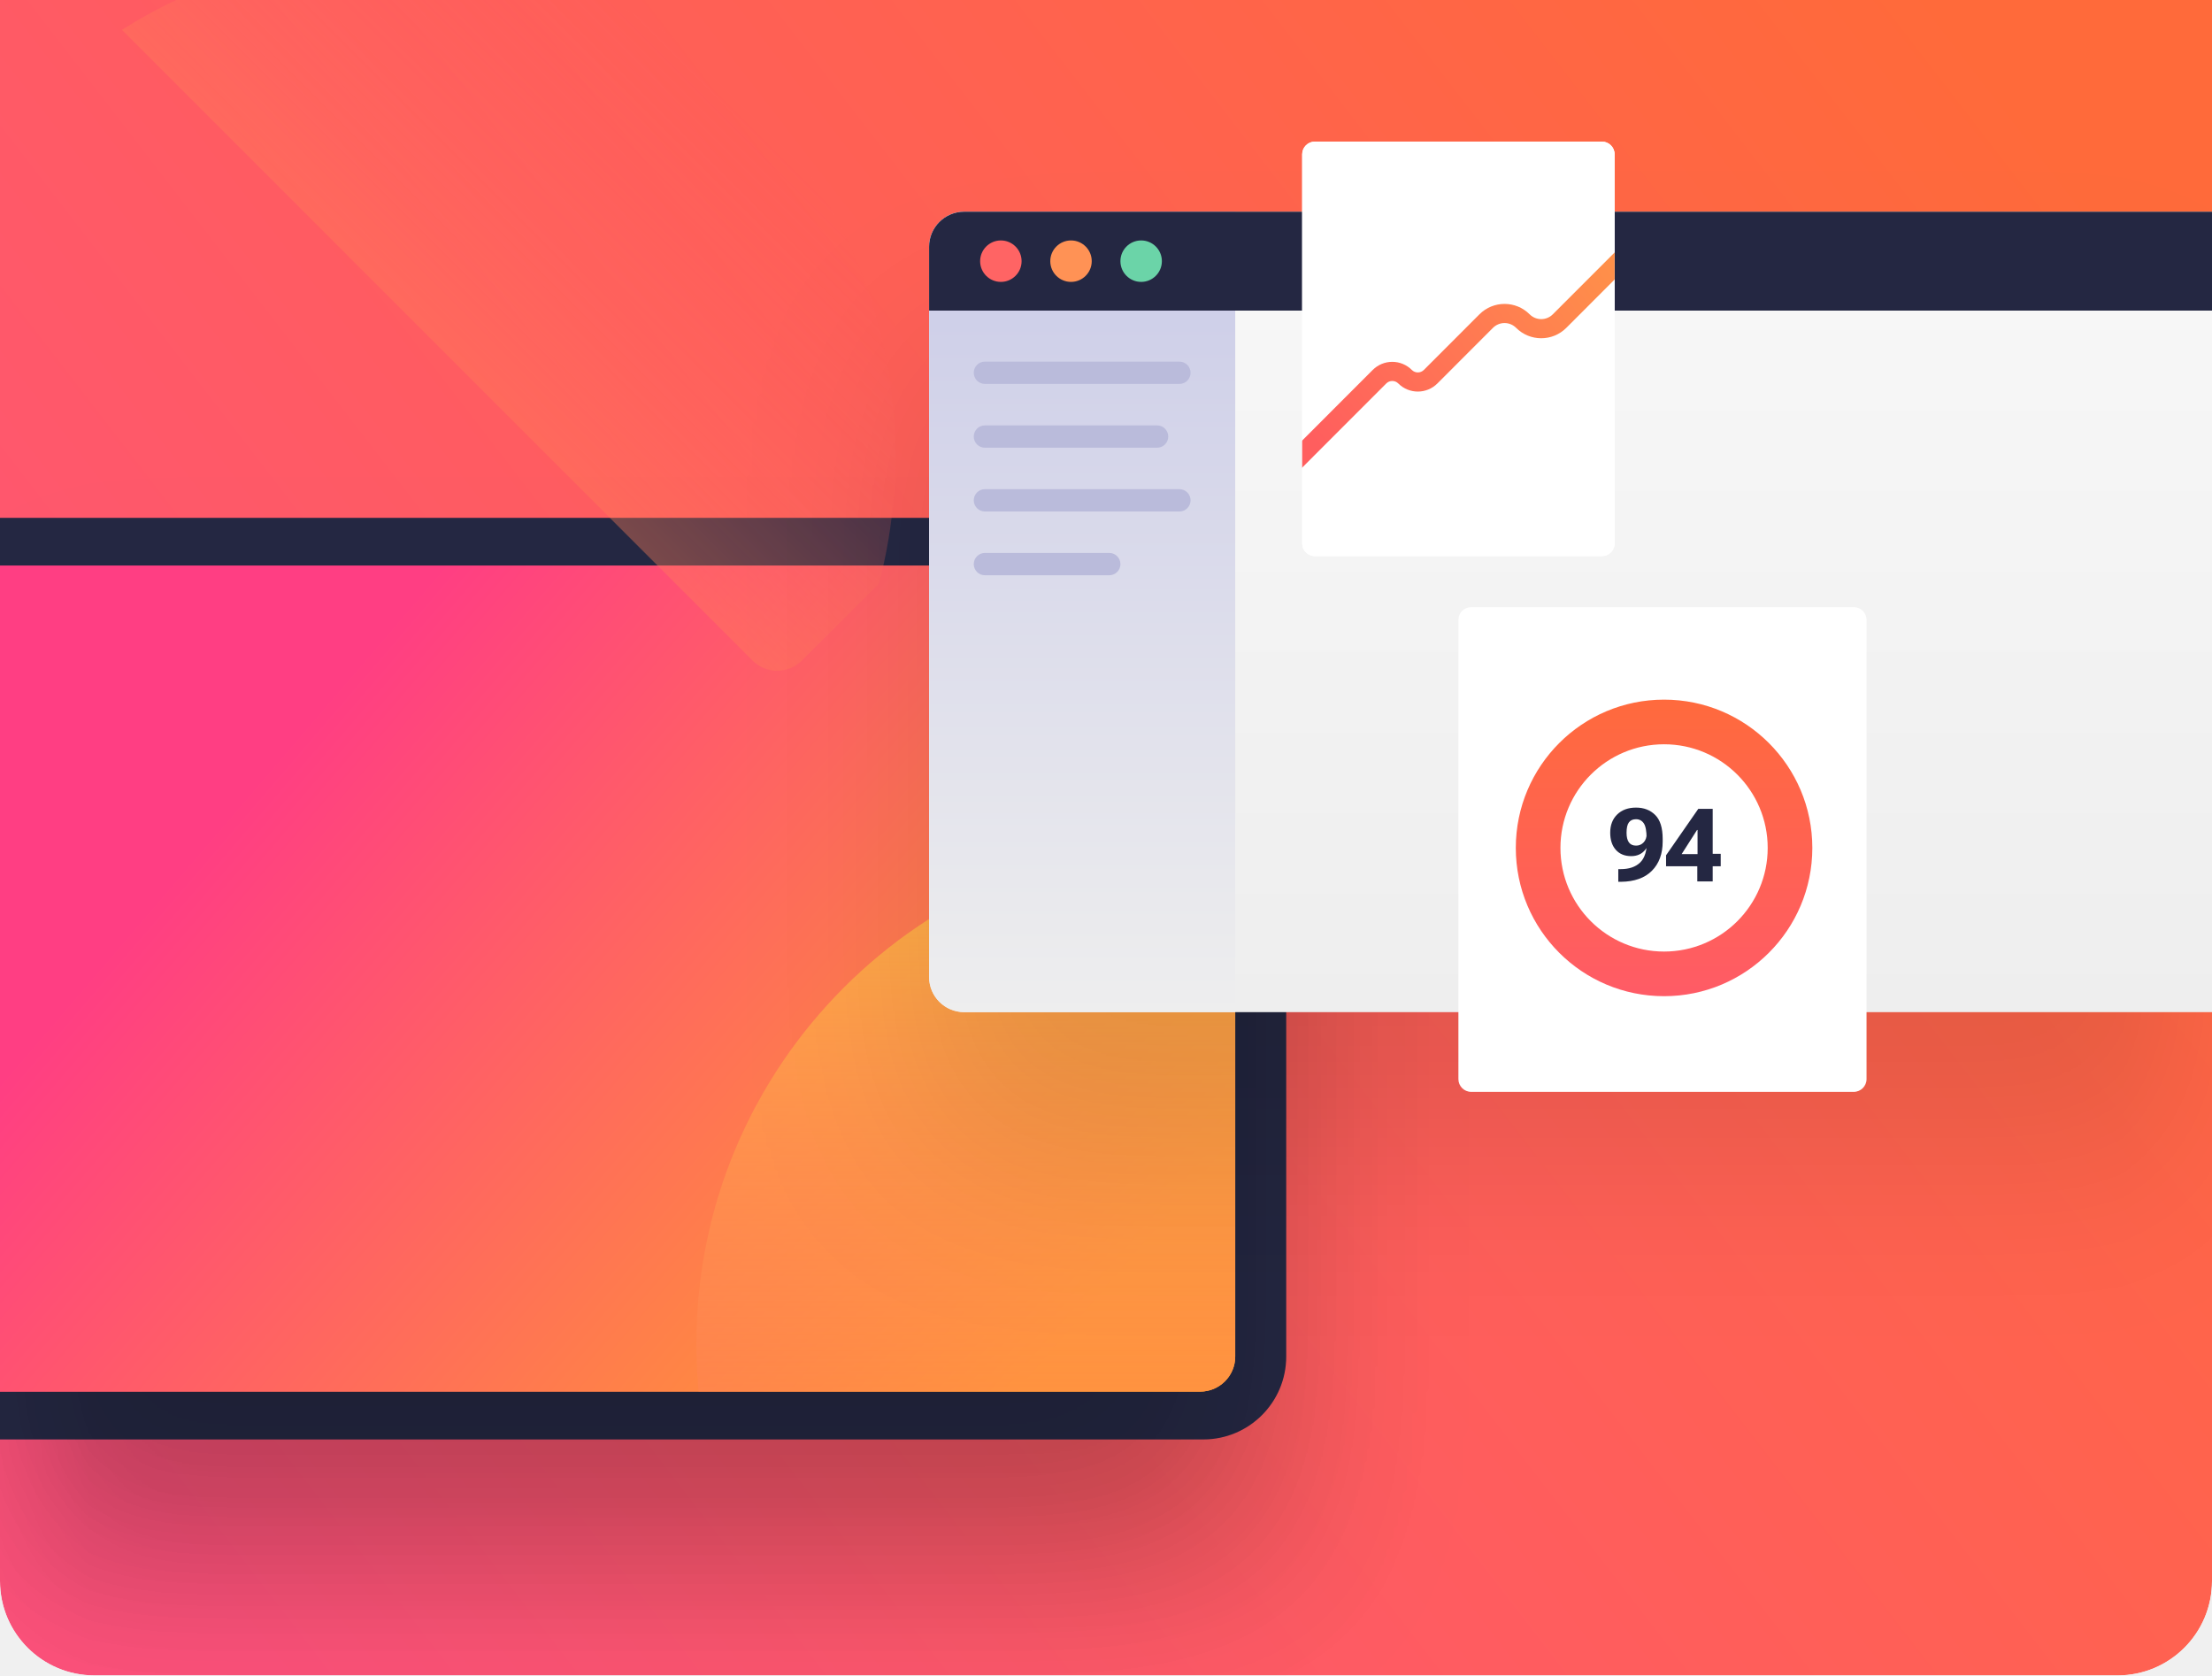
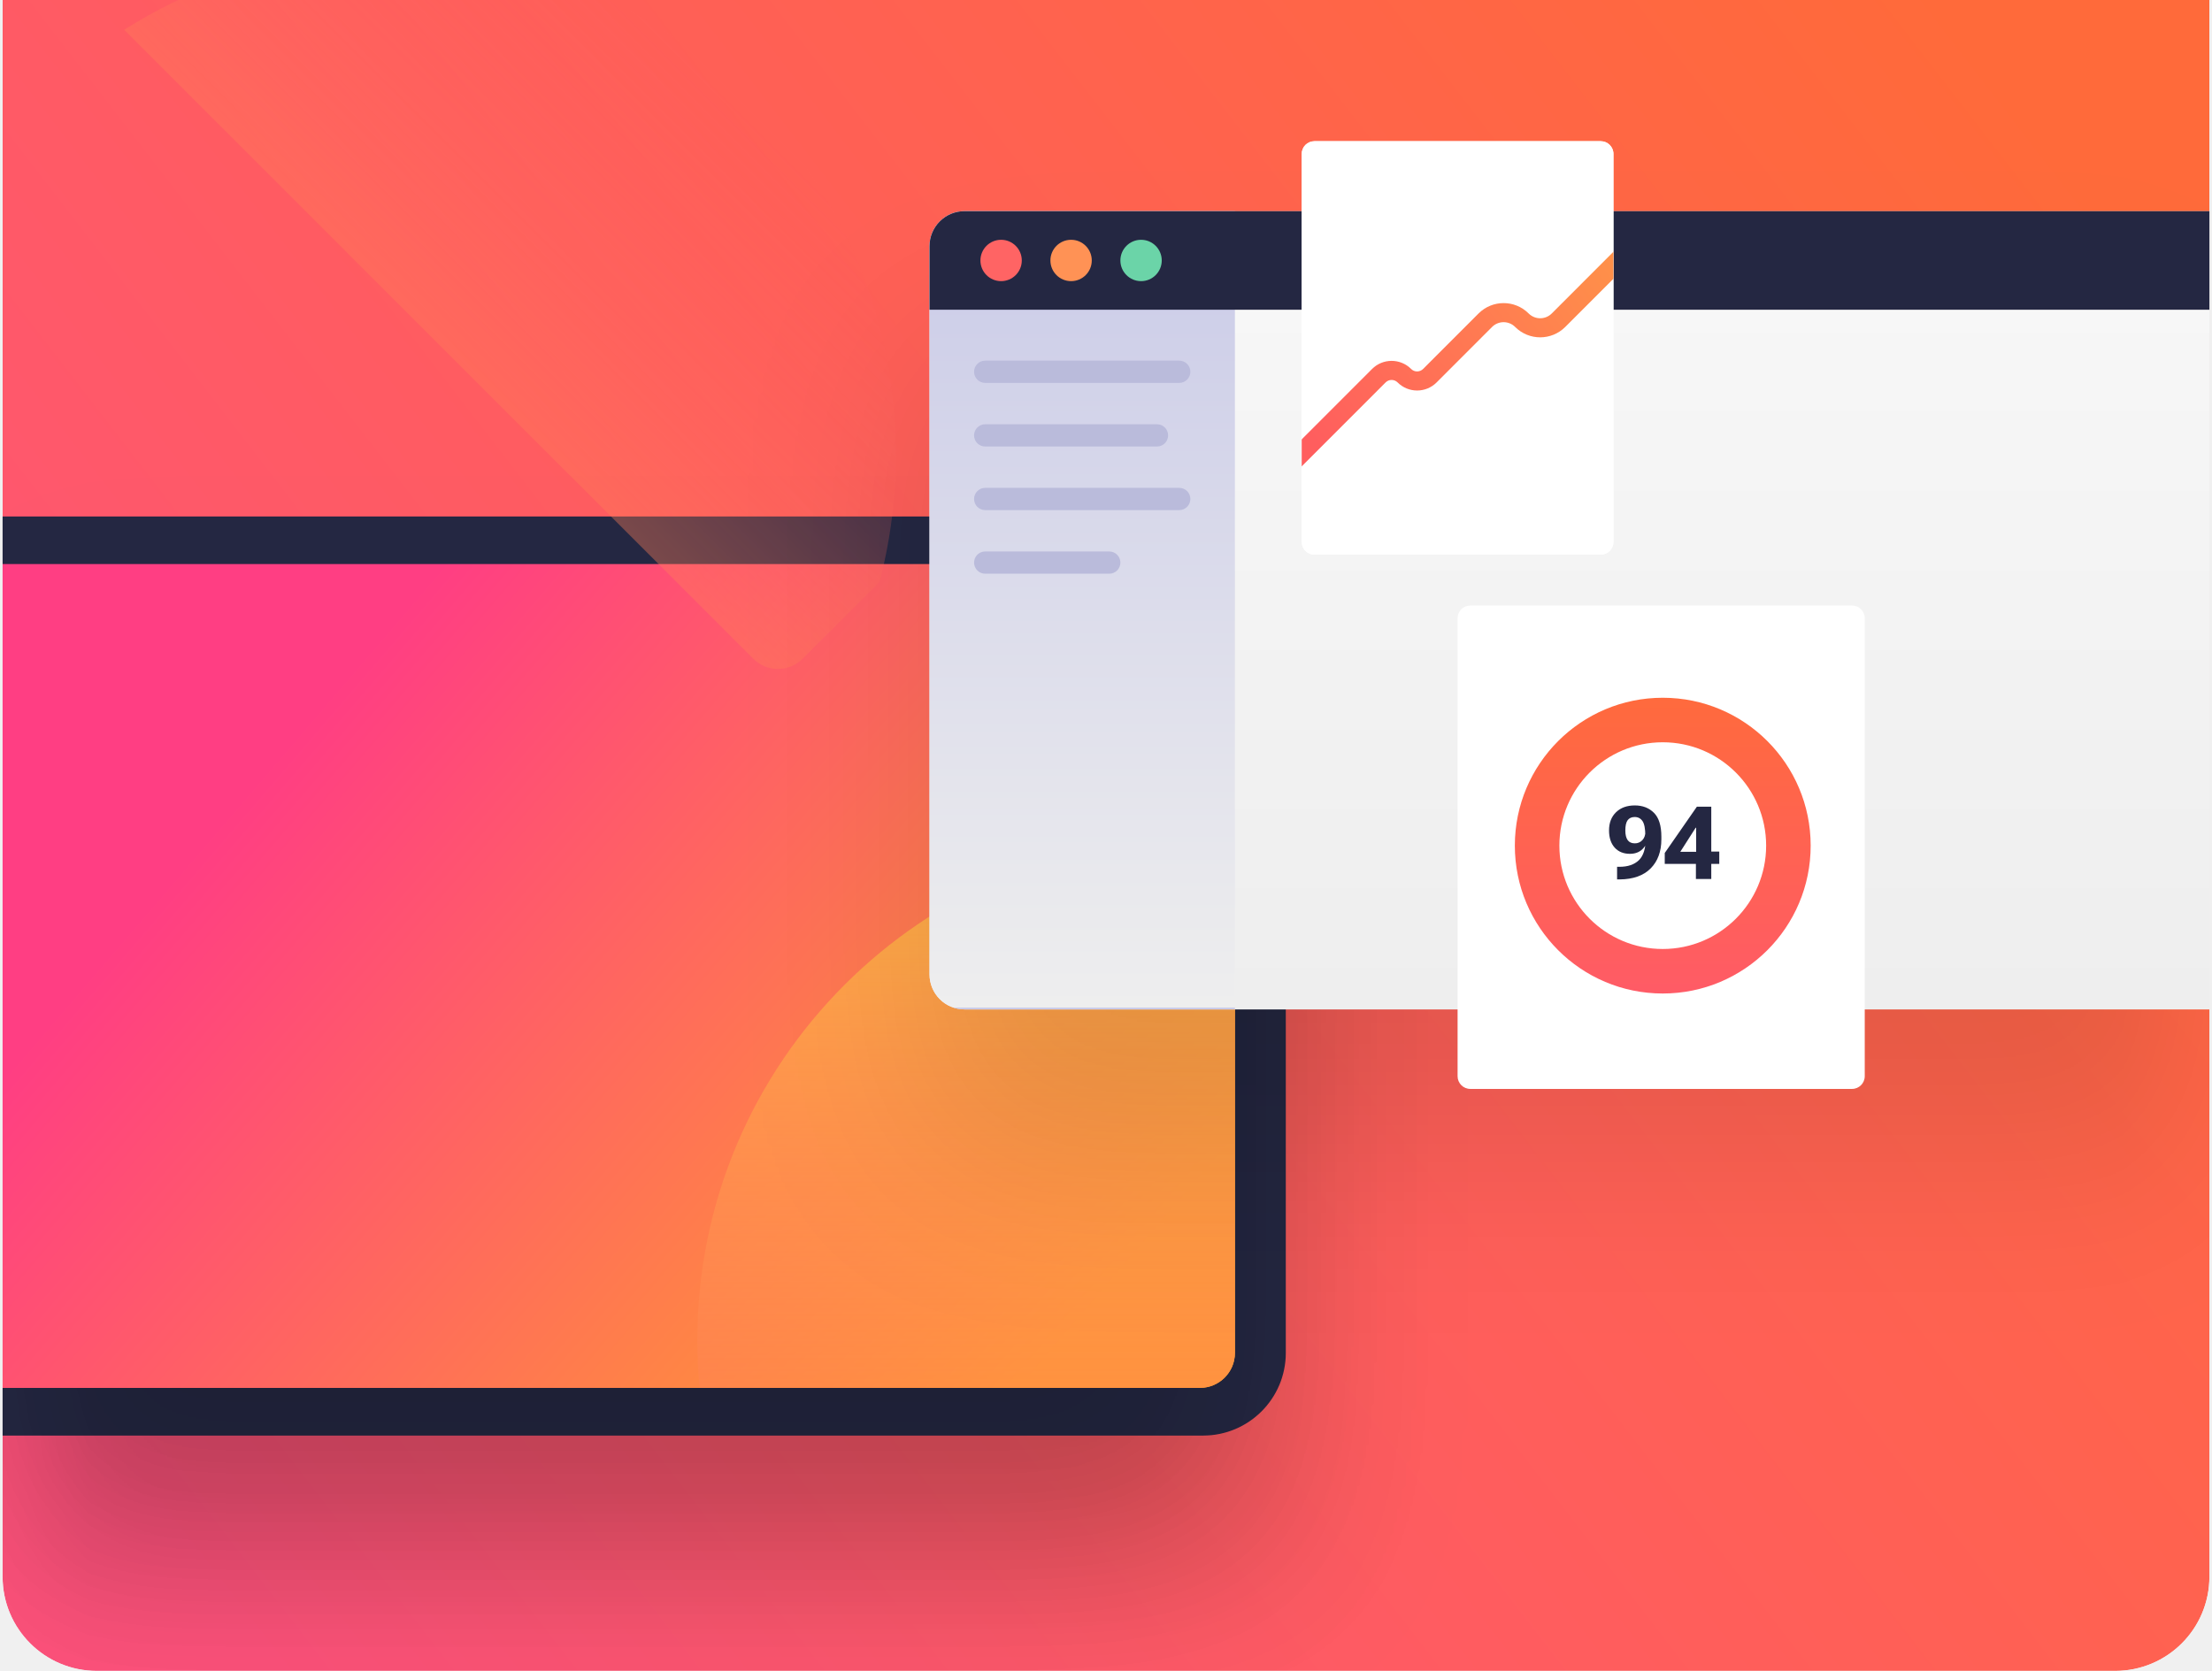
- <svg xmlns="http://www.w3.org/2000/svg" xmlns:xlink="http://www.w3.org/1999/xlink" width="375" height="284" viewBox="0 0 375 284">
+ <svg xmlns="http://www.w3.org/2000/svg" xmlns:xlink="http://www.w3.org/1999/xlink" width="450" height="340" viewBox="0 0 375 284">
  <defs>
    <linearGradient id="b" x1="100%" x2="0%" y1="21.322%" y2="78.678%">
      <stop offset="0%" stop-color="#FF6A3A" />
      <stop offset="100%" stop-color="#FF527B" />
    </linearGradient>
    <linearGradient id="h" x1="22.319%" x2="99.127%" y1="28.497%" y2="70.858%">
      <stop offset="0%" stop-color="#FF3E83" />
      <stop offset="100%" stop-color="#FF9F2E" />
    </linearGradient>
    <linearGradient id="k" x1="50%" x2="50%" y1="0%" y2="100%">
      <stop offset="0%" stop-color="#FFB443" />
      <stop offset="100%" stop-color="#FF5B64" stop-opacity="0" />
    </linearGradient>
    <linearGradient id="o" x1="50%" x2="50%" y1="0%" y2="100%">
      <stop offset="0%" stop-color="#F8F8F8" />
      <stop offset="100%" stop-color="#EEE" />
    </linearGradient>
    <linearGradient id="p" x1="50%" x2="50%" y1="0%" y2="100%">
      <stop offset="0%" stop-color="#CACBE8" />
      <stop offset="100%" stop-color="#EEE" />
      <stop offset="100%" stop-color="#CACBE8" />
    </linearGradient>
    <linearGradient id="r" x1="97.791%" x2="7.729%" y1="26.944%" y2="71.879%">
      <stop offset="0%" stop-color="#FF9049" />
      <stop offset="100%" stop-color="#FF5E5E" />
    </linearGradient>
    <linearGradient id="t" x1="50%" x2="50%" y1="0%" y2="100%">
      <stop offset="0%" stop-color="#FF6A3D" />
      <stop offset="100%" stop-color="#FF5B66" />
    </linearGradient>
    <path id="a" d="M0 0v268c0 8.837 7.163 16 16 16h343c8.837 0 16-7.163 16-16V0H0Z" />
    <path id="e" d="M0 14.054C0 6.292 6.292 0 14.054 0H220c7.762 0 14.054 6.292 14.054 14.054v128.108c0 7.762-6.292 14.054-14.054 14.054H14.054C6.292 156.216 0 149.924 0 142.162V14.054Z" />
    <path id="g" d="M0 5.946A5.946 5.946 0 0 1 5.946 0H210.81a5.946 5.946 0 0 1 5.946 5.946v128.108A5.946 5.946 0 0 1 210.81 140H5.946A5.946 5.946 0 0 1 0 134.054V5.946Z" />
    <path id="i" d="M0 5.946A5.946 5.946 0 0 1 5.946 0H210.81a5.946 5.946 0 0 1 5.946 5.946v128.108A5.946 5.946 0 0 1 210.81 140H5.946A5.946 5.946 0 0 1 0 134.054V5.946Z" />
    <path id="n" d="M0 5.946A5.946 5.946 0 0 1 5.946 0h222.162a5.946 5.946 0 0 1 5.946 5.946V129.73a5.946 5.946 0 0 1-5.946 5.946H5.946A5.946 5.946 0 0 1 0 129.73V5.946Z" />
    <path id="q" d="M0 2.162C0 .968.968 0 2.162 0h48.649c1.194 0 2.162.968 2.162 2.162v65.946a2.162 2.162 0 0 1-2.162 2.162H2.162A2.162 2.162 0 0 1 0 68.108V2.162Z" />
    <filter id="d" width="151.3%" height="176.8%" x="-25.6%" y="-23%" filterUnits="objectBoundingBox">
      <feOffset dy="24" in="SourceAlpha" result="shadowOffsetOuter1" />
      <feGaussianBlur in="shadowOffsetOuter1" result="shadowBlurOuter1" stdDeviation="16" />
      <feColorMatrix in="shadowBlurOuter1" values="0 0 0 0 0 0 0 0 0 0 0 0 0 0 0 0 0 0 0.1 0" />
    </filter>
    <filter id="f" width="155.4%" height="185.7%" x="-27.7%" y="-25.7%" filterUnits="objectBoundingBox">
      <feOffset dy="24" in="SourceAlpha" result="shadowOffsetOuter1" />
      <feGaussianBlur in="shadowOffsetOuter1" result="shadowBlurOuter1" stdDeviation="16" />
      <feColorMatrix in="shadowBlurOuter1" values="0 0 0 0 0 0 0 0 0 0 0 0 0 0 0 0 0 0 0.1 0" />
    </filter>
    <filter id="j" width="155.4%" height="185.7%" x="-27.7%" y="-25.7%" filterUnits="objectBoundingBox">
      <feOffset dy="24" in="SourceAlpha" result="shadowOffsetOuter1" />
      <feGaussianBlur in="shadowOffsetOuter1" result="shadowBlurOuter1" stdDeviation="16" />
      <feColorMatrix in="shadowBlurOuter1" values="0 0 0 0 0 0 0 0 0 0 0 0 0 0 0 0 0 0 0.1 0" />
    </filter>
    <filter id="m" width="151.3%" height="188.4%" x="-25.6%" y="-26.5%" filterUnits="objectBoundingBox">
      <feOffset dy="24" in="SourceAlpha" result="shadowOffsetOuter1" />
      <feGaussianBlur in="shadowOffsetOuter1" result="shadowBlurOuter1" stdDeviation="16" />
      <feColorMatrix in="shadowBlurOuter1" values="0 0 0 0 0 0 0 0 0 0 0 0 0 0 0 0 0 0 0.1 0" />
    </filter>
  </defs>
  <g fill="none" fill-rule="evenodd">
    <mask id="c" fill="#fff">
      <use xlink:href="#a" />
    </mask>
    <path d="M0 0v268c0 8.837 7.163 16 16 16h343c8.837 0 16-7.163 16-16V0H0Z" />
    <path fill="url(#b)" fill-rule="nonzero" d="M0 0v268c0 8.837 7.163 16 16 16h343c8.837 0 16-7.163 16-16V0H0Z" mask="url(#c)" />
    <g mask="url(#c)">
      <g fill-rule="nonzero" transform="translate(-16 87.784)">
        <use xlink:href="#e" fill="#000" filter="url(#d)" />
        <use xlink:href="#e" fill="#242742" />
      </g>
      <g transform="translate(-7.351 95.892)">
        <g fill-rule="nonzero">
          <use xlink:href="#g" fill="#000" filter="url(#f)" />
          <use xlink:href="#g" fill="url(#h)" />
        </g>
        <mask id="l" fill="#fff">
          <use xlink:href="#i" />
        </mask>
        <g fill-rule="nonzero">
          <use xlink:href="#i" fill="#000" filter="url(#j)" />
          <use xlink:href="#i" fill="url(#h)" />
        </g>
        <circle cx="210.81" cy="131.892" r="85.405" fill="url(#k)" fill-rule="nonzero" mask="url(#l)" />
        <circle cx="73.754" cy="-18.678" r="85.405" fill="url(#k)" fill-rule="nonzero" mask="url(#l)" transform="rotate(-135 73.754 -18.678)" />
      </g>
      <g fill-rule="nonzero" transform="translate(157.513 35.892)">
        <use xlink:href="#n" fill="#000" filter="url(#m)" />
        <use xlink:href="#n" fill="url(#o)" />
        <path fill="url(#p)" d="M0 5.946A5.946 5.946 0 0 1 5.946 0h45.946v135.676H5.946A5.946 5.946 0 0 1 0 129.73V5.946Z" />
        <path fill="#BABBDB" d="M7.568 27.297c0-1.045.847-1.892 1.891-1.892h32.973a1.892 1.892 0 0 1 0 3.784H9.46a1.892 1.892 0 0 1-1.891-1.892Zm0 10.811c0-1.045.847-1.892 1.891-1.892h29.19a1.892 1.892 0 0 1 0 3.784H9.459a1.892 1.892 0 0 1-1.891-1.892Zm0 10.81c0-1.044.847-1.891 1.891-1.891h32.973a1.892 1.892 0 0 1 0 3.784H9.46a1.892 1.892 0 0 1-1.891-1.892Zm0 10.812c0-1.045.847-1.892 1.891-1.892h21.082a1.892 1.892 0 0 1 0 3.784H9.459a1.892 1.892 0 0 1-1.891-1.892Z" />
        <path fill="#242742" d="M0 5.946A5.946 5.946 0 0 1 5.946 0h222.162a5.946 5.946 0 0 1 5.946 5.946v10.81H0V5.947Z" />
        <g transform="translate(8.649 4.865)">
          <circle cx="3.514" cy="3.514" r="3.514" fill="#FF6464" />
          <circle cx="15.406" cy="3.514" r="3.514" fill="#FF9255" />
          <circle cx="27.297" cy="3.514" r="3.514" fill="#6BD4A8" />
        </g>
      </g>
      <g transform="translate(220.757 24)">
        <path fill="#FFF" fill-rule="nonzero" d="M0 2.162C0 .968.968 0 2.162 0h48.649c1.194 0 2.162.968 2.162 2.162v65.946a2.162 2.162 0 0 1-2.162 2.162H2.162A2.162 2.162 0 0 1 0 68.108V2.162Z" />
        <mask id="s" fill="#fff">
          <use xlink:href="#q" />
        </mask>
        <use xlink:href="#q" fill="#FFF" fill-rule="nonzero" />
        <path fill="url(#r)" fill-rule="nonzero" d="M58.444 15.61c.633.633.634 1.66 0 2.293l-13.662 13.67a6.018 6.018 0 0 1-8.512 0 2.774 2.774 0 0 0-3.925 0l-9.422 9.429a4.685 4.685 0 0 1-6.628 0 1.442 1.442 0 0 0-2.04 0L-3.178 58.444A1.622 1.622 0 1 1-5.47 56.15L11.96 38.709a4.685 4.685 0 0 1 6.629 0 1.442 1.442 0 0 0 2.04 0l9.422-9.428a6.018 6.018 0 0 1 8.513 0 2.774 2.774 0 0 0 3.924 0l13.663-13.67a1.622 1.622 0 0 1 2.293-.001Z" mask="url(#s)" />
        <path fill="#FFF" fill-rule="nonzero" d="M26.487 81.081c0-1.194.968-2.162 2.162-2.162h64.865c1.194 0 2.162.968 2.162 2.162v77.838a2.162 2.162 0 0 1-2.162 2.162H28.649a2.162 2.162 0 0 1-2.162-2.162V81.081Z" />
        <path fill="url(#t)" d="M25.135 42.703c9.702 0 17.568-7.866 17.568-17.568 0-9.702-7.866-17.567-17.568-17.567-9.702 0-17.567 7.865-17.567 17.567s7.865 17.568 17.567 17.568Zm0 7.567c13.882 0 25.135-11.253 25.135-25.135C50.27 11.253 39.017 0 25.135 0 11.253 0 0 11.253 0 25.135 0 39.017 11.253 50.27 25.135 50.27Z" transform="translate(36.217 94.595)" />
        <path fill="#242742" fill-rule="nonzero" d="M52.222 117.145c0 1.228.318 2.2.954 2.914.637.71 1.504 1.064 2.602 1.064 1.019 0 1.816-.363 2.39-1.09.58-.726.87-1.632.87-2.719h-.634c0 .62-.171 1.112-.515 1.478a1.688 1.688 0 0 1-1.284.55c-.546 0-.951-.184-1.216-.55-.264-.371-.397-.915-.397-1.63 0-.816.133-1.402.397-1.757.27-.36.67-.54 1.2-.54.568 0 1.01.234 1.326.7.315.468.473 1.304.473 2.51l.076.337c0 1.785-.392 3.052-1.174 3.8-.783.75-1.89 1.121-3.32 1.116h-.38v2.145h.44c2.297-.023 4.05-.645 5.261-1.867 1.216-1.227 1.825-2.88 1.825-4.957v-.44c0-1.869-.42-3.22-1.259-4.054-.839-.839-1.923-1.258-3.252-1.258-1.334 0-2.398.386-3.192 1.157s-1.191 1.802-1.191 3.091Zm14.764 8.26h2.61v-12.297h-2.442l-5.464 7.872v1.858h9.265v-2.103h-2.669l-.439.042h-3.514l2.61-4.088h.085v5.186l-.042.296v3.234Z" />
      </g>
    </g>
  </g>
</svg>
